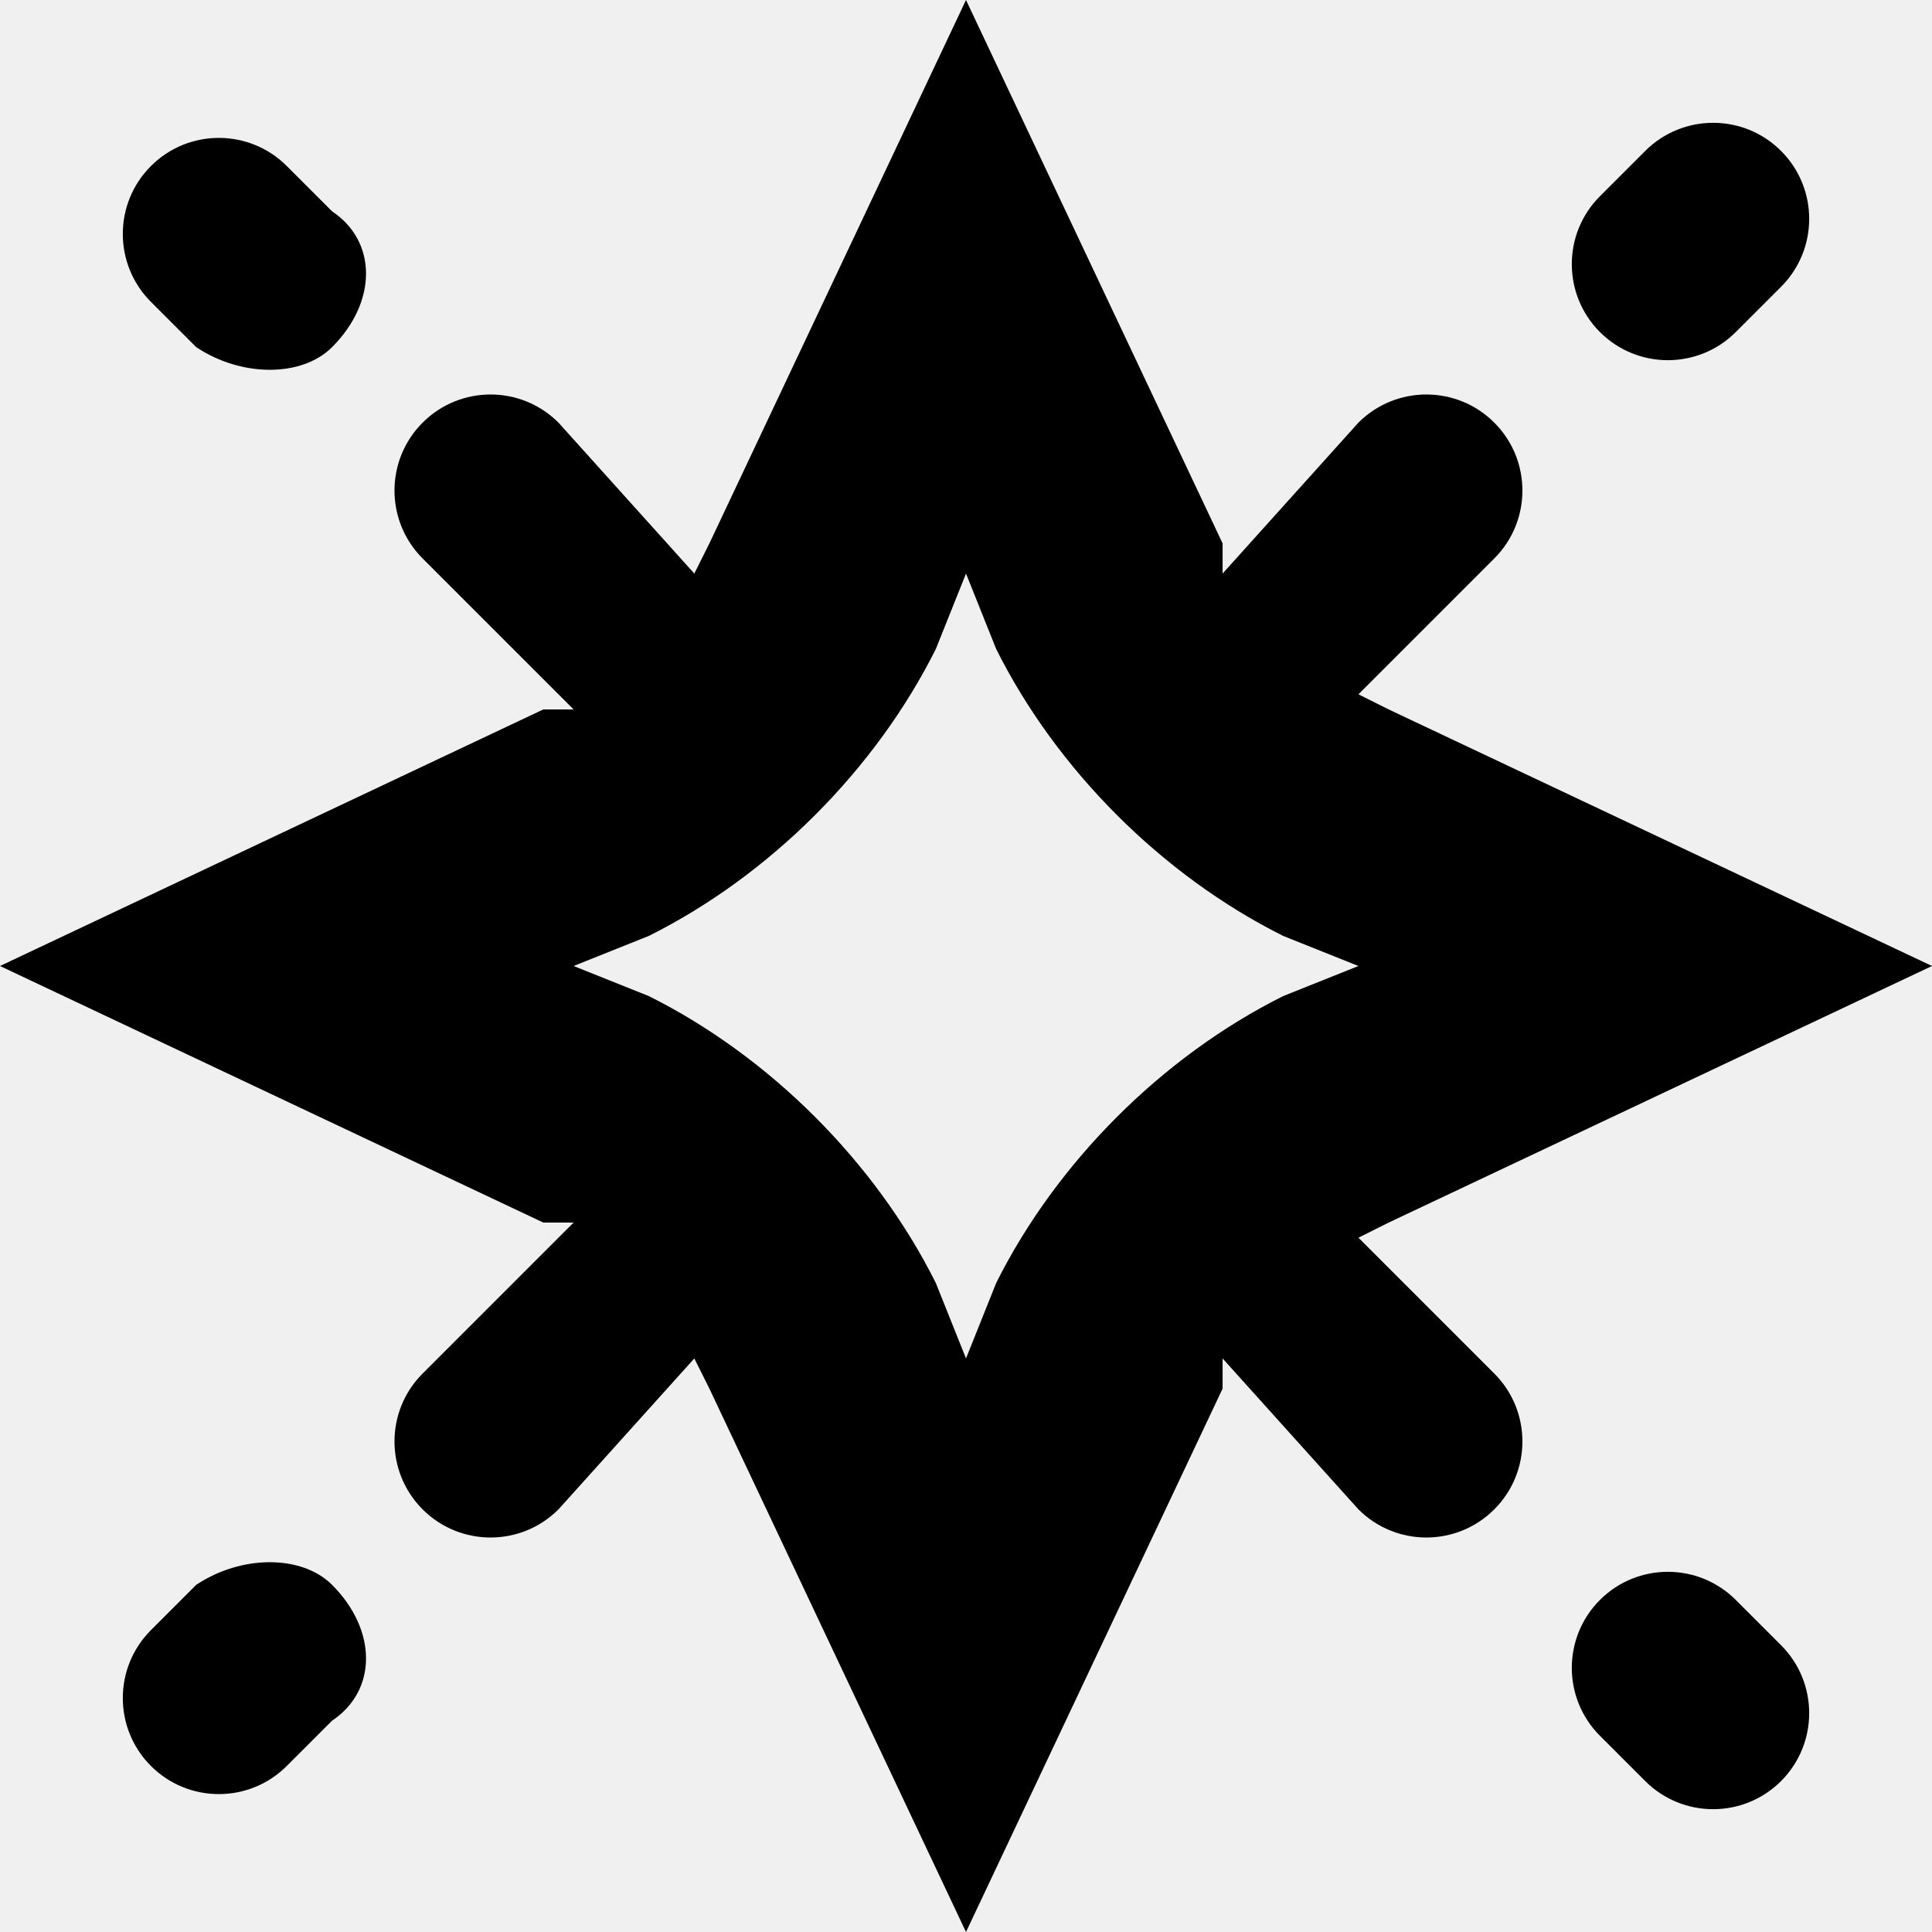
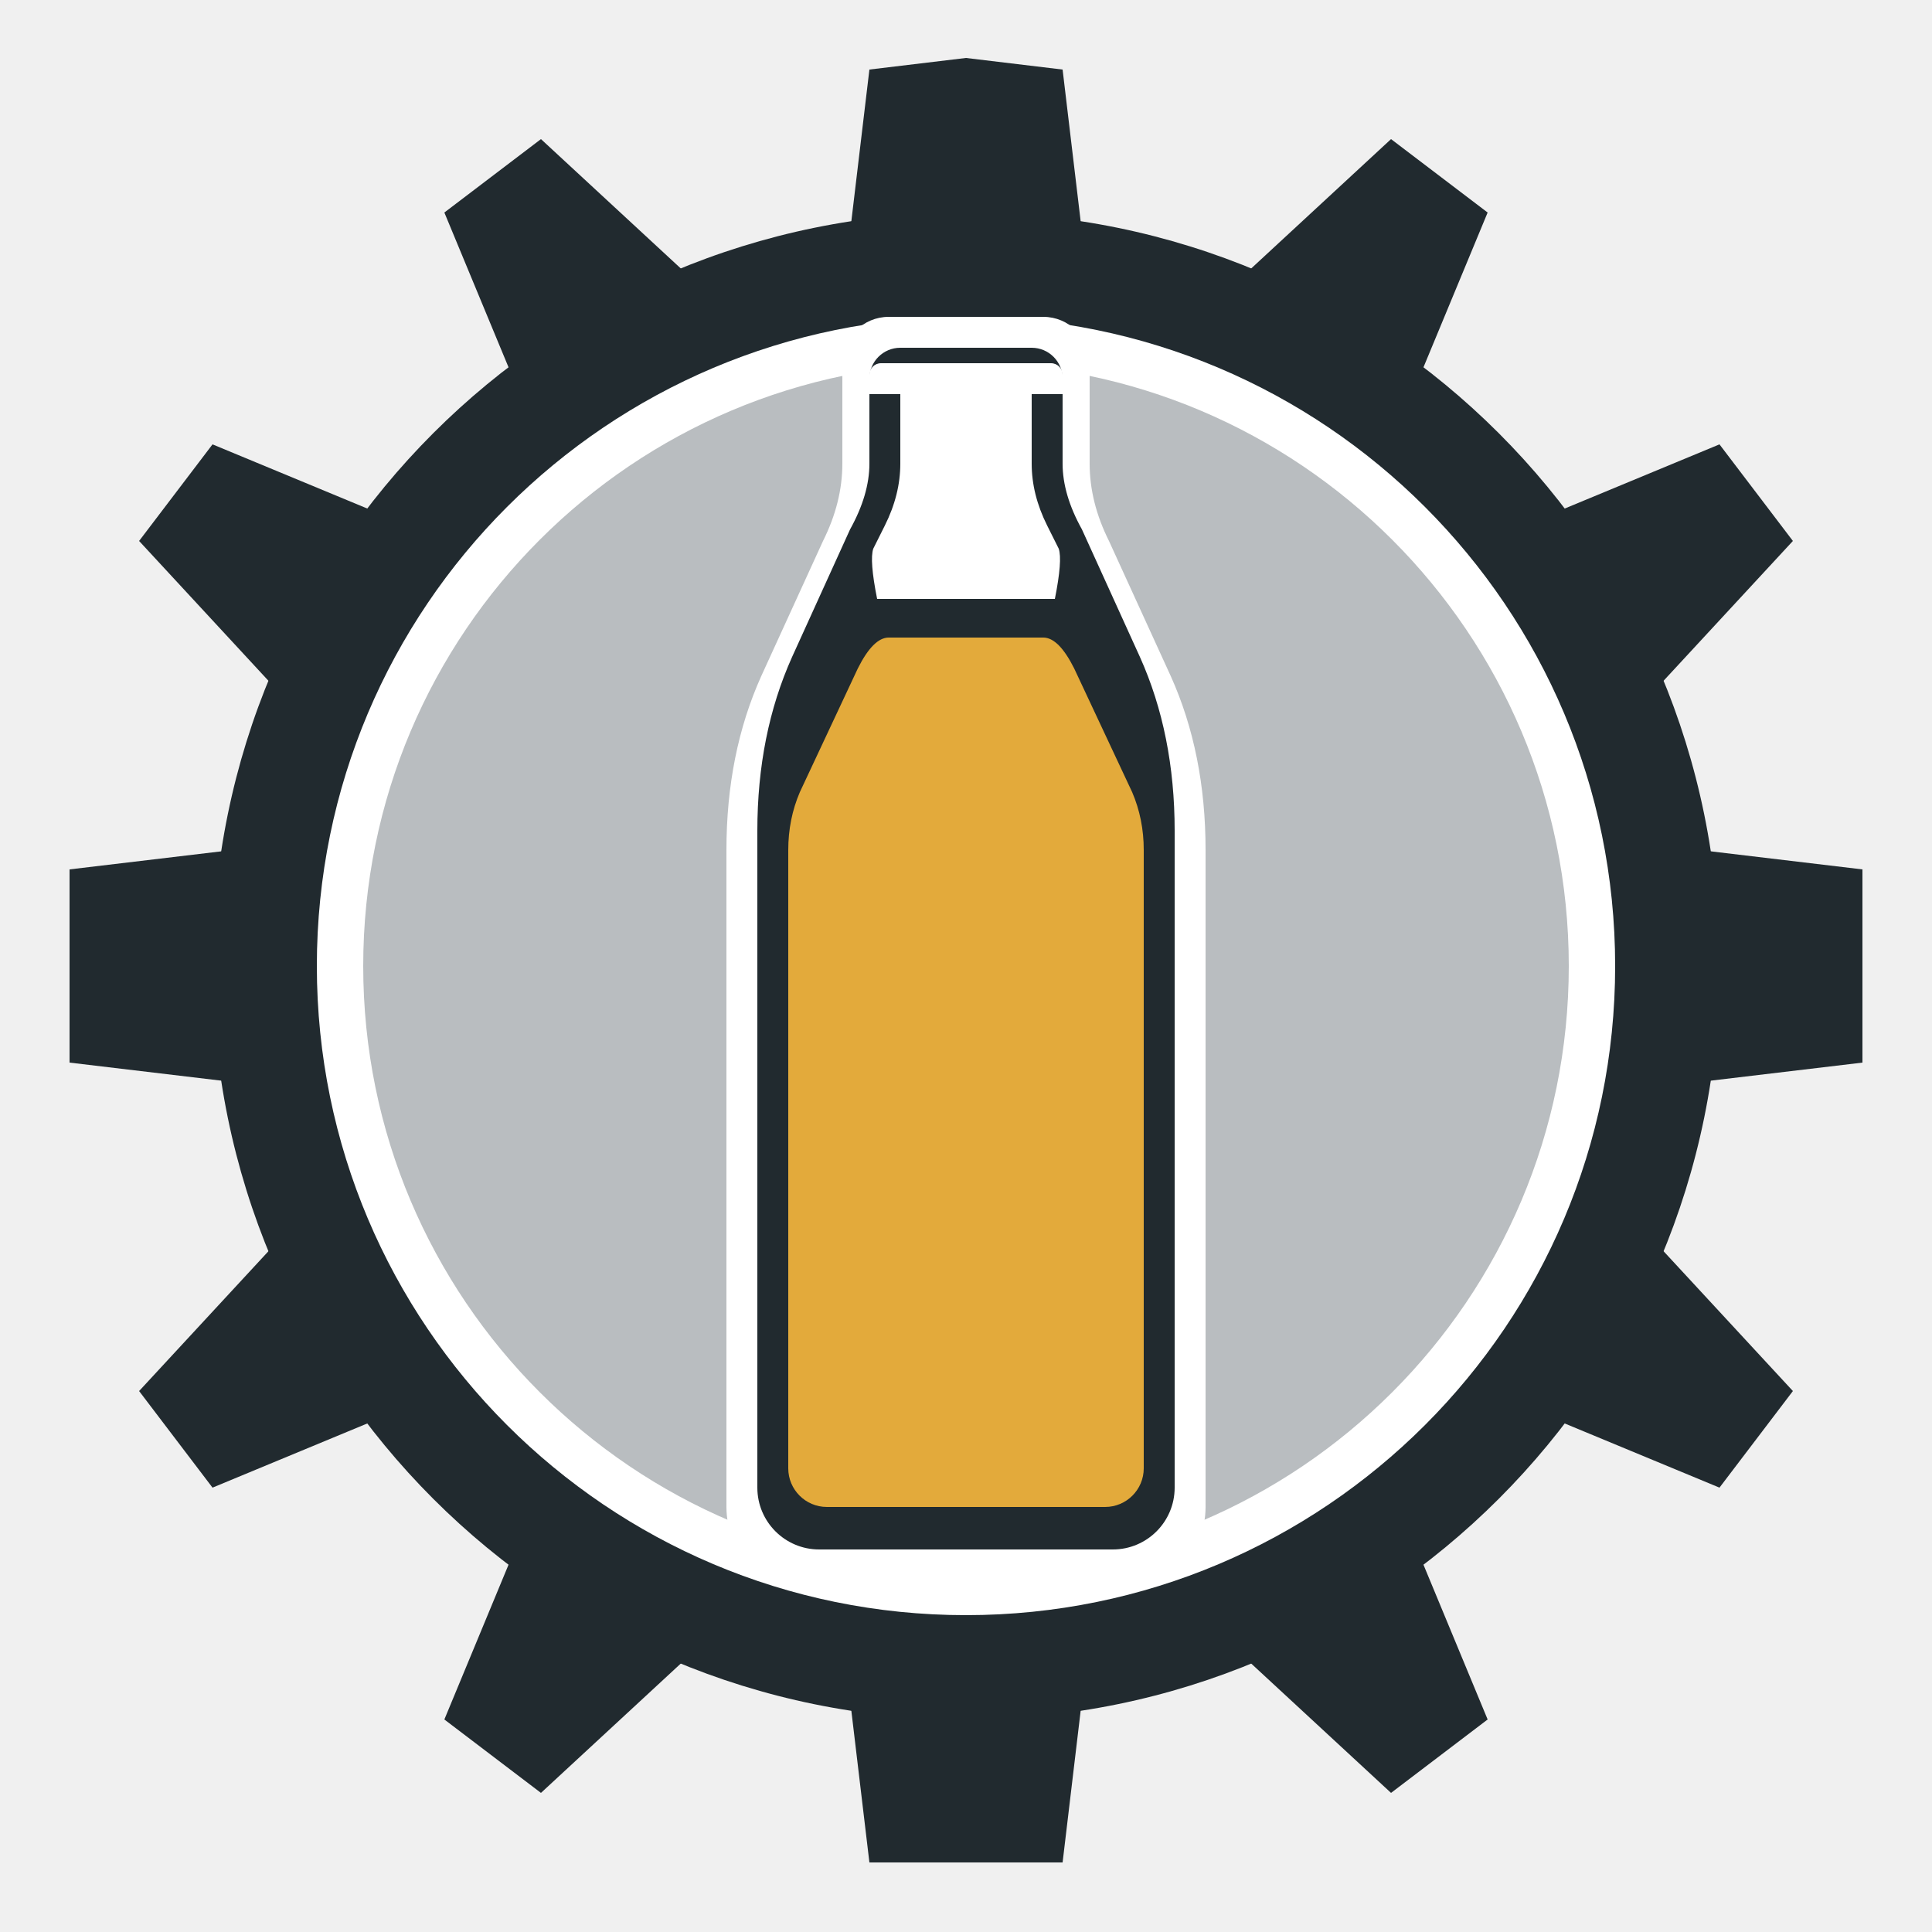
- <svg xmlns="http://www.w3.org/2000/svg" viewBox="0 0 128 128">
-   <path fill-rule="evenodd" d="M81 36 64 0 47 36l-1 2-9-10a6 6 0 0 0-9 9l10 10h-2L0 64l36 17h2L28 91a6 6 0 1 0 9 9l9-10 1 2 17 36 17-36v-2l9 10a6 6 0 1 0 9-9l-9-9 2-1 36-17-36-17-2-1 9-9a6 6 0 1 0-9-9l-9 10v-2Zm-17 2-2 5c-4 8-11 15-19 19l-5 2 5 2c8 4 15 11 19 19l2 5 2-5c4-8 11-15 19-19l5-2-5-2c-8-4-15-11-19-19l-2-5Z" clip-rule="evenodd" />
-   <path d="M118 19a6 6 0 0 0-9-9l-3 3a6 6 0 1 0 9 9l3-3Zm-96 4c-2 2-6 2-9 0l-3-3a6 6 0 1 1 9-9l3 3c3 2 3 6 0 9Zm0 82c-2-2-6-2-9 0l-3 3a6 6 0 1 0 9 9l3-3c3-2 3-6 0-9Zm96 4a6 6 0 0 1-9 9l-3-3a6 6 0 1 1 9-9l3 3Z" />
-   <style>path{fill:#000}@media (prefers-color-scheme:dark){path{fill:#fff}}</style>
+ <svg xmlns="http://www.w3.org/2000/svg" viewBox="0 0 500 500" width="100%" height="100%">
+   <g fill="#212A2F">
+     <path d="M 250,15 L 225,18 L 220,60 A 195,195 0 0,0 180,73 L 140,36 L 115,55 L 132,96 A 195,195 0 0,0 96,132 L 55,115 L 36,140 L 73,180 A 195,195 0 0,0 60,220 L 18,225 L 18,275 L 60,280 A 195,195 0 0,0 73,320 L 36,360 L 55,385 L 96,368 A 195,195 0 0,0 132,404 L 115,445 L 140,464 L 180,427 A 195,195 0 0,0 220,440 L 225,482 L 275,482 L 280,440 A 195,195 0 0,0 320,427 L 360,464 L 385,445 L 368,404 A 195,195 0 0,0 404,368 L 445,385 L 464,360 L 427,320 A 195,195 0 0,0 440,280 L 482,275 L 482,225 L 440,220 A 195,195 0 0,0 427,180 L 464,140 L 445,115 L 404,132 A 195,195 0 0,0 368,96 L 385,55 L 360,36 L 320,73 A 195,195 0 0,0 280,60 L 275,18 Z" />
+     <circle cx="250" cy="250" r="195" />
+   </g>
+   <circle cx="250" cy="250" r="162" fill="#B9BDC0" />
+   <circle cx="250" cy="250" r="162" fill="none" stroke="#FFFFFF" stroke-width="12" />
+   <path fill="#FFFFFF" d="M 230,82 L 270,82 A 12,12 0 0 1 282,94 L 282,120 Q 282,130 287,140 L 303,175 Q 312,195 312,220 L 312,390 A 22,22 0 0 1 290,412 L 210,412 A 22,22 0 0 1 188,390 L 188,220 Q 188,195 197,175 L 213,140 Q 218,130 218,120 L 218,94 A 12,12 0 0 1 230,82 Z" />
+   <path fill="#212A2F" d="M 233,90 L 267,90 A 8,8 0 0 1 275,98 L 275,120 Q 275,128 280,137 L 295,170 Q 304,190 304,215 L 304,385 A 16,16 0 0 1 288,401 L 212,401 A 16,16 0 0 1 196,385 L 196,215 Q 196,190 205,170 L 220,137 Q 225,128 225,120 L 225,98 A 8,8 0 0 1 233,90 Z" />
+   <path fill="#E3AA3B" d="M 230,165 L 270,165 Q 274,165 278,173 L 293,205 Q 296,212 296,220 L 296,380 A 10,10 0 0 1 286,390 L 214,390 A 10,10 0 0 1 204,380 L 204,220 Q 204,212 207,205 L 222,173 Q 226,165 230,165 Z" />
+   <path fill="#FFFFFF" d="M 233,100 L 267,100 L 267,120 Q 267,128 271,136 L 274,142 Q 275,145 273,155 L 227,155 Q 225,145 226,142 L 229,136 Q 233,128 233,120 Z" />
+   <path fill="#FFFFFF" d="M 228,94 L 272,94 A 3,3 0 0 1 275,97 L 275,102 L 225,102 L 225,97 A 3,3 0 0 1 228,94 Z" />
</svg>
